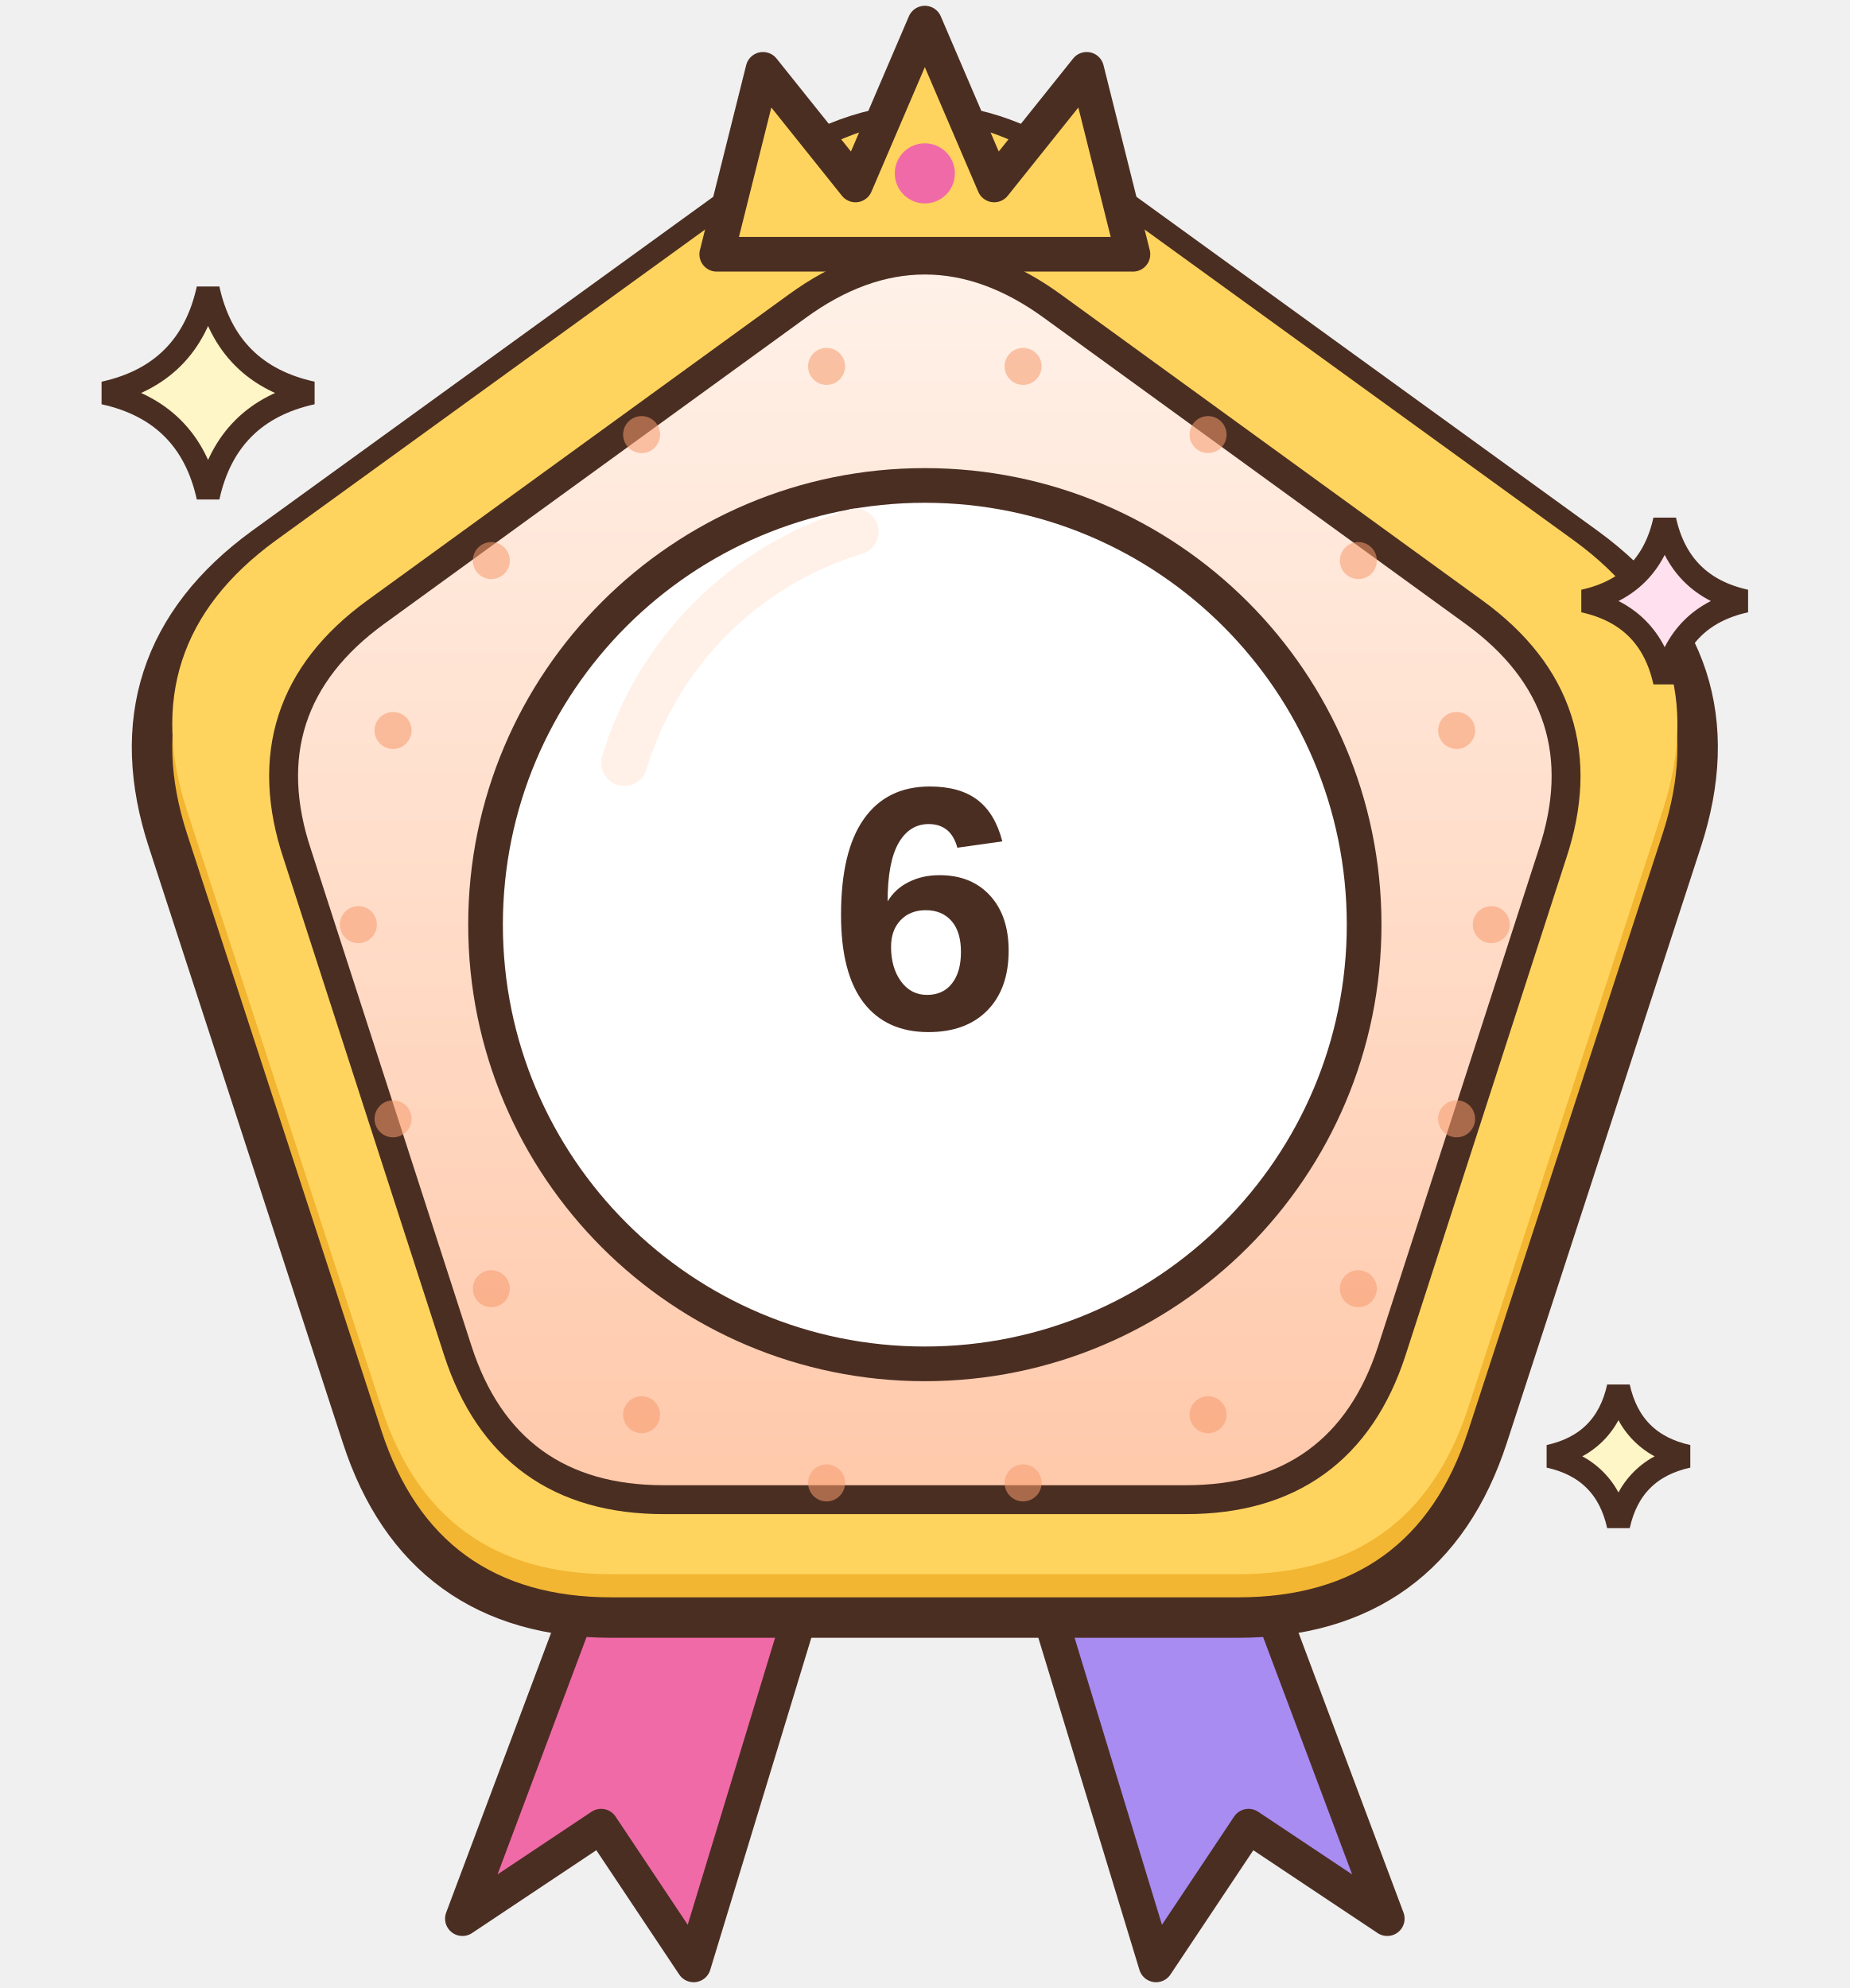
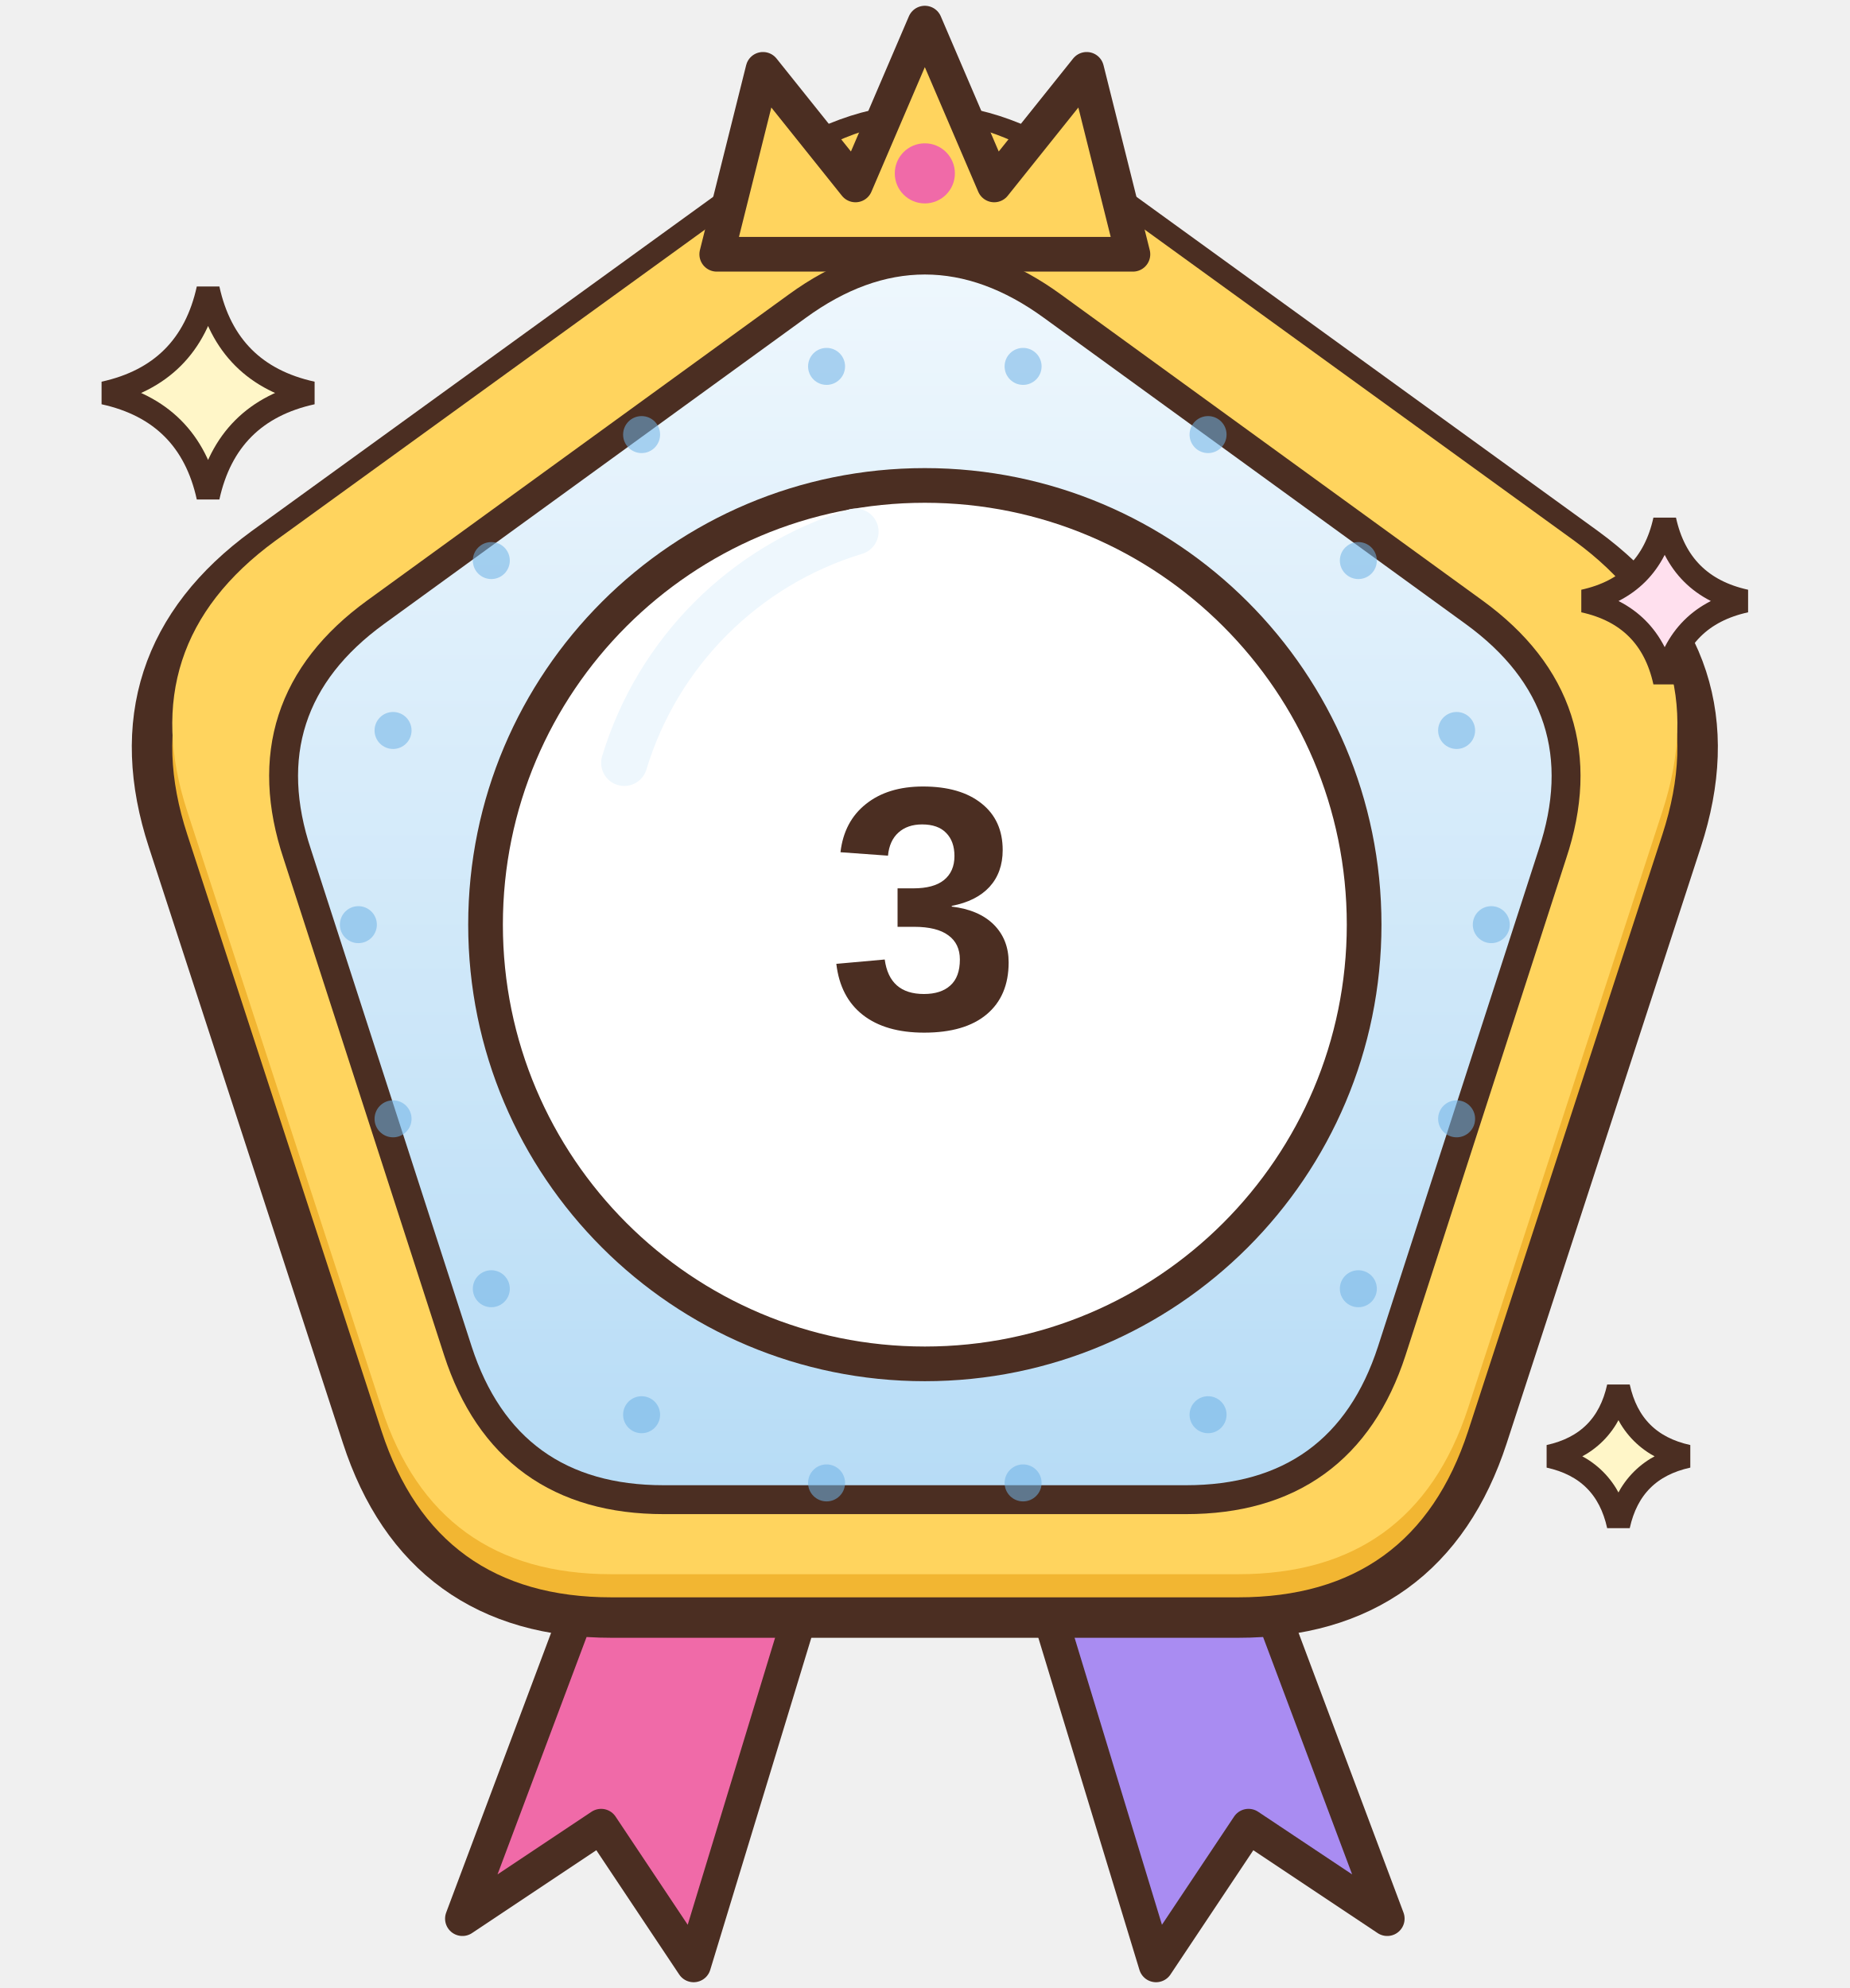
<svg xmlns="http://www.w3.org/2000/svg" viewBox="0 0 160 172">
  <defs>
-     <linearGradient id="g-math-logic-level-6" x1="0" y1="0" x2="0" y2="1">
-       <stop offset="0" stop-color="#fff1e8" />
-       <stop offset="1" stop-color="#ffc9ab" />
+     <linearGradient id="g-math-logic-5-6-level-3" x1="0" y1="0" x2="0" y2="1">
+       <stop offset="0" stop-color="#eef7fd" />
+       <stop offset="1" stop-color="#b7dcf6" />
    </linearGradient>
  </defs>
  <path d="M58 118 L40 166 L52 158 L60 170 L74 124Z" fill="#f06aa8" stroke="#4b2e22" stroke-width="3" stroke-linejoin="round" />
  <path d="M102 118 L120 166 L108 158 L100 170 L86 124Z" fill="#a98cf2" stroke="#4b2e22" stroke-width="3" stroke-linejoin="round" />
  <path d="M67.7 17.0 Q80.0 8.0 92.3 17.0 L136.2 48.8 Q148.5 57.8 143.8 72.2 L127.0 123.8 Q122.3 138.2 107.1 138.2 L52.9 138.2 Q37.7 138.2 33.0 123.8 L16.2 72.2 Q11.5 57.8 23.8 48.8Z" fill="#4b2e22" stroke="#4b2e22" stroke-width="7" stroke-linejoin="round" />
  <path d="M67.7 17.0 Q80.0 8.0 92.3 17.0 L136.2 48.8 Q148.5 57.8 143.8 72.2 L127.0 123.8 Q122.3 138.2 107.1 138.2 L52.9 138.2 Q37.7 138.2 33.0 123.8 L16.2 72.2 Q11.5 57.8 23.8 48.8Z" fill="#f2b632" />
  <path d="M67.7 17.0 Q80.0 8.0 92.3 17.0 L136.2 48.8 Q148.5 57.8 143.8 72.2 L127.0 123.8 Q122.3 138.2 107.1 138.2 L52.9 138.2 Q37.7 138.2 33.0 123.8 L16.2 72.2 Q11.5 57.8 23.8 48.8Z" fill="#ffd45e" transform="translate(0 -2)" />
  <path d="M69.7 27.5 Q80.0 20.0 90.3 27.5 L126.8 54.0 Q137.1 61.5 133.1 73.5 L119.2 116.5 Q115.3 128.5 102.6 128.5 L57.4 128.5 Q44.7 128.5 40.8 116.5 L26.9 73.5 Q22.9 61.5 33.2 54.0Z" fill="#4b2e22" stroke="#4b2e22" stroke-width="5" stroke-linejoin="round" />
-   <path d="M69.7 27.5 Q80.0 20.0 90.3 27.5 L126.8 54.0 Q137.1 61.5 133.1 73.5 L119.2 116.5 Q115.3 128.5 102.6 128.5 L57.4 128.5 Q44.7 128.5 40.8 116.5 L26.9 73.5 Q22.9 61.5 33.2 54.0Z" fill="url(#g-math-logic-level-6)" />
-   <circle cx="129.0" cy="80.0" r="1.6" fill="#f59a6e" opacity=".55" />
-   <circle cx="126.0" cy="96.8" r="1.6" fill="#f59a6e" opacity=".55" />
-   <circle cx="117.5" cy="111.5" r="1.6" fill="#f59a6e" opacity=".55" />
-   <circle cx="104.5" cy="122.4" r="1.6" fill="#f59a6e" opacity=".55" />
-   <circle cx="88.5" cy="128.3" r="1.6" fill="#f59a6e" opacity=".55" />
-   <circle cx="71.5" cy="128.3" r="1.6" fill="#f59a6e" opacity=".55" />
-   <circle cx="55.5" cy="122.4" r="1.6" fill="#f59a6e" opacity=".55" />
-   <circle cx="42.5" cy="111.5" r="1.6" fill="#f59a6e" opacity=".55" />
-   <circle cx="34.0" cy="96.8" r="1.6" fill="#f59a6e" opacity=".55" />
-   <circle cx="31.0" cy="80.0" r="1.6" fill="#f59a6e" opacity=".55" />
-   <circle cx="34.0" cy="63.2" r="1.6" fill="#f59a6e" opacity=".55" />
-   <circle cx="42.5" cy="48.5" r="1.6" fill="#f59a6e" opacity=".55" />
-   <circle cx="55.5" cy="37.6" r="1.6" fill="#f59a6e" opacity=".55" />
-   <circle cx="71.5" cy="31.7" r="1.6" fill="#f59a6e" opacity=".55" />
-   <circle cx="88.5" cy="31.7" r="1.6" fill="#f59a6e" opacity=".55" />
-   <circle cx="104.5" cy="37.6" r="1.6" fill="#f59a6e" opacity=".55" />
-   <circle cx="117.5" cy="48.5" r="1.6" fill="#f59a6e" opacity=".55" />
-   <circle cx="126.0" cy="63.2" r="1.6" fill="#f59a6e" opacity=".55" />
+   <path d="M69.7 27.5 Q80.0 20.0 90.3 27.5 L126.8 54.0 Q137.1 61.5 133.1 73.5 L119.2 116.5 Q115.3 128.5 102.6 128.5 L57.4 128.5 Q44.7 128.5 40.8 116.5 L26.9 73.5 Q22.9 61.5 33.2 54.0Z" fill="url(#g-math-logic-5-6-level-3)" />
+   <circle cx="129.0" cy="80.0" r="1.6" fill="#6fb3e6" opacity=".55" />
+   <circle cx="126.0" cy="96.8" r="1.6" fill="#6fb3e6" opacity=".55" />
+   <circle cx="117.5" cy="111.5" r="1.6" fill="#6fb3e6" opacity=".55" />
+   <circle cx="104.5" cy="122.4" r="1.6" fill="#6fb3e6" opacity=".55" />
+   <circle cx="88.5" cy="128.3" r="1.6" fill="#6fb3e6" opacity=".55" />
+   <circle cx="71.5" cy="128.3" r="1.6" fill="#6fb3e6" opacity=".55" />
+   <circle cx="55.5" cy="122.4" r="1.6" fill="#6fb3e6" opacity=".55" />
+   <circle cx="42.5" cy="111.5" r="1.6" fill="#6fb3e6" opacity=".55" />
+   <circle cx="34.0" cy="96.8" r="1.6" fill="#6fb3e6" opacity=".55" />
+   <circle cx="31.0" cy="80.0" r="1.6" fill="#6fb3e6" opacity=".55" />
+   <circle cx="34.0" cy="63.2" r="1.6" fill="#6fb3e6" opacity=".55" />
+   <circle cx="42.5" cy="48.5" r="1.6" fill="#6fb3e6" opacity=".55" />
+   <circle cx="55.5" cy="37.6" r="1.6" fill="#6fb3e6" opacity=".55" />
+   <circle cx="71.5" cy="31.7" r="1.6" fill="#6fb3e6" opacity=".55" />
+   <circle cx="88.5" cy="31.7" r="1.6" fill="#6fb3e6" opacity=".55" />
+   <circle cx="104.5" cy="37.6" r="1.6" fill="#6fb3e6" opacity=".55" />
+   <circle cx="117.5" cy="48.5" r="1.6" fill="#6fb3e6" opacity=".55" />
+   <circle cx="126.0" cy="63.2" r="1.6" fill="#6fb3e6" opacity=".55" />
  <circle cx="80" cy="80" r="38" fill="#fff" stroke="#4b2e22" stroke-width="3" />
-   <path d="M54 66 A30 30 0 0 1 74 46" fill="none" stroke="#fff1e8" stroke-width="4" stroke-linecap="round" />
-   <text x="80.0" y="89" text-anchor="middle" font-family="'Fredoka','Arial Rounded MT Bold','Trebuchet MS',Arial,sans-serif" font-size="30" font-weight="700" fill="#4b2e22">6</text>
+   <path d="M54 66 A30 30 0 0 1 74 46" fill="none" stroke="#eef7fd" stroke-width="4" stroke-linecap="round" />
+   <text x="80.0" y="89" text-anchor="middle" font-family="'Fredoka','Arial Rounded MT Bold','Trebuchet MS',Arial,sans-serif" font-size="30" font-weight="700" fill="#4b2e22">3</text>
  <path d="M62 22 L66 6 L74 16 L80 2 L86 16 L94 6 L98 22Z" fill="#ffd45e" stroke="#4b2e22" stroke-width="3" stroke-linejoin="round" />
  <circle cx="80" cy="15" r="2.6" fill="#f06aa8" />
  <path d="M18 25Q19.62 32.38 27 34Q19.62 35.62 18 43Q16.38 35.62 9 34Q16.38 32.38 18 25Z" fill="#fff6c8" stroke="#4b2e22" stroke-width="2" />
  <path d="M144 45Q145.26 50.74 151 52Q145.26 53.26 144 59Q142.74 53.26 137 52Q142.74 50.74 144 45Z" fill="#ffe0ee" stroke="#4b2e22" stroke-width="2" />
  <path d="M140 120Q141.08 124.92 146 126Q141.08 127.08 140 132Q138.92 127.08 134 126Q138.92 124.92 140 120Z" fill="#fff6c8" stroke="#4b2e22" stroke-width="2" />
</svg>
